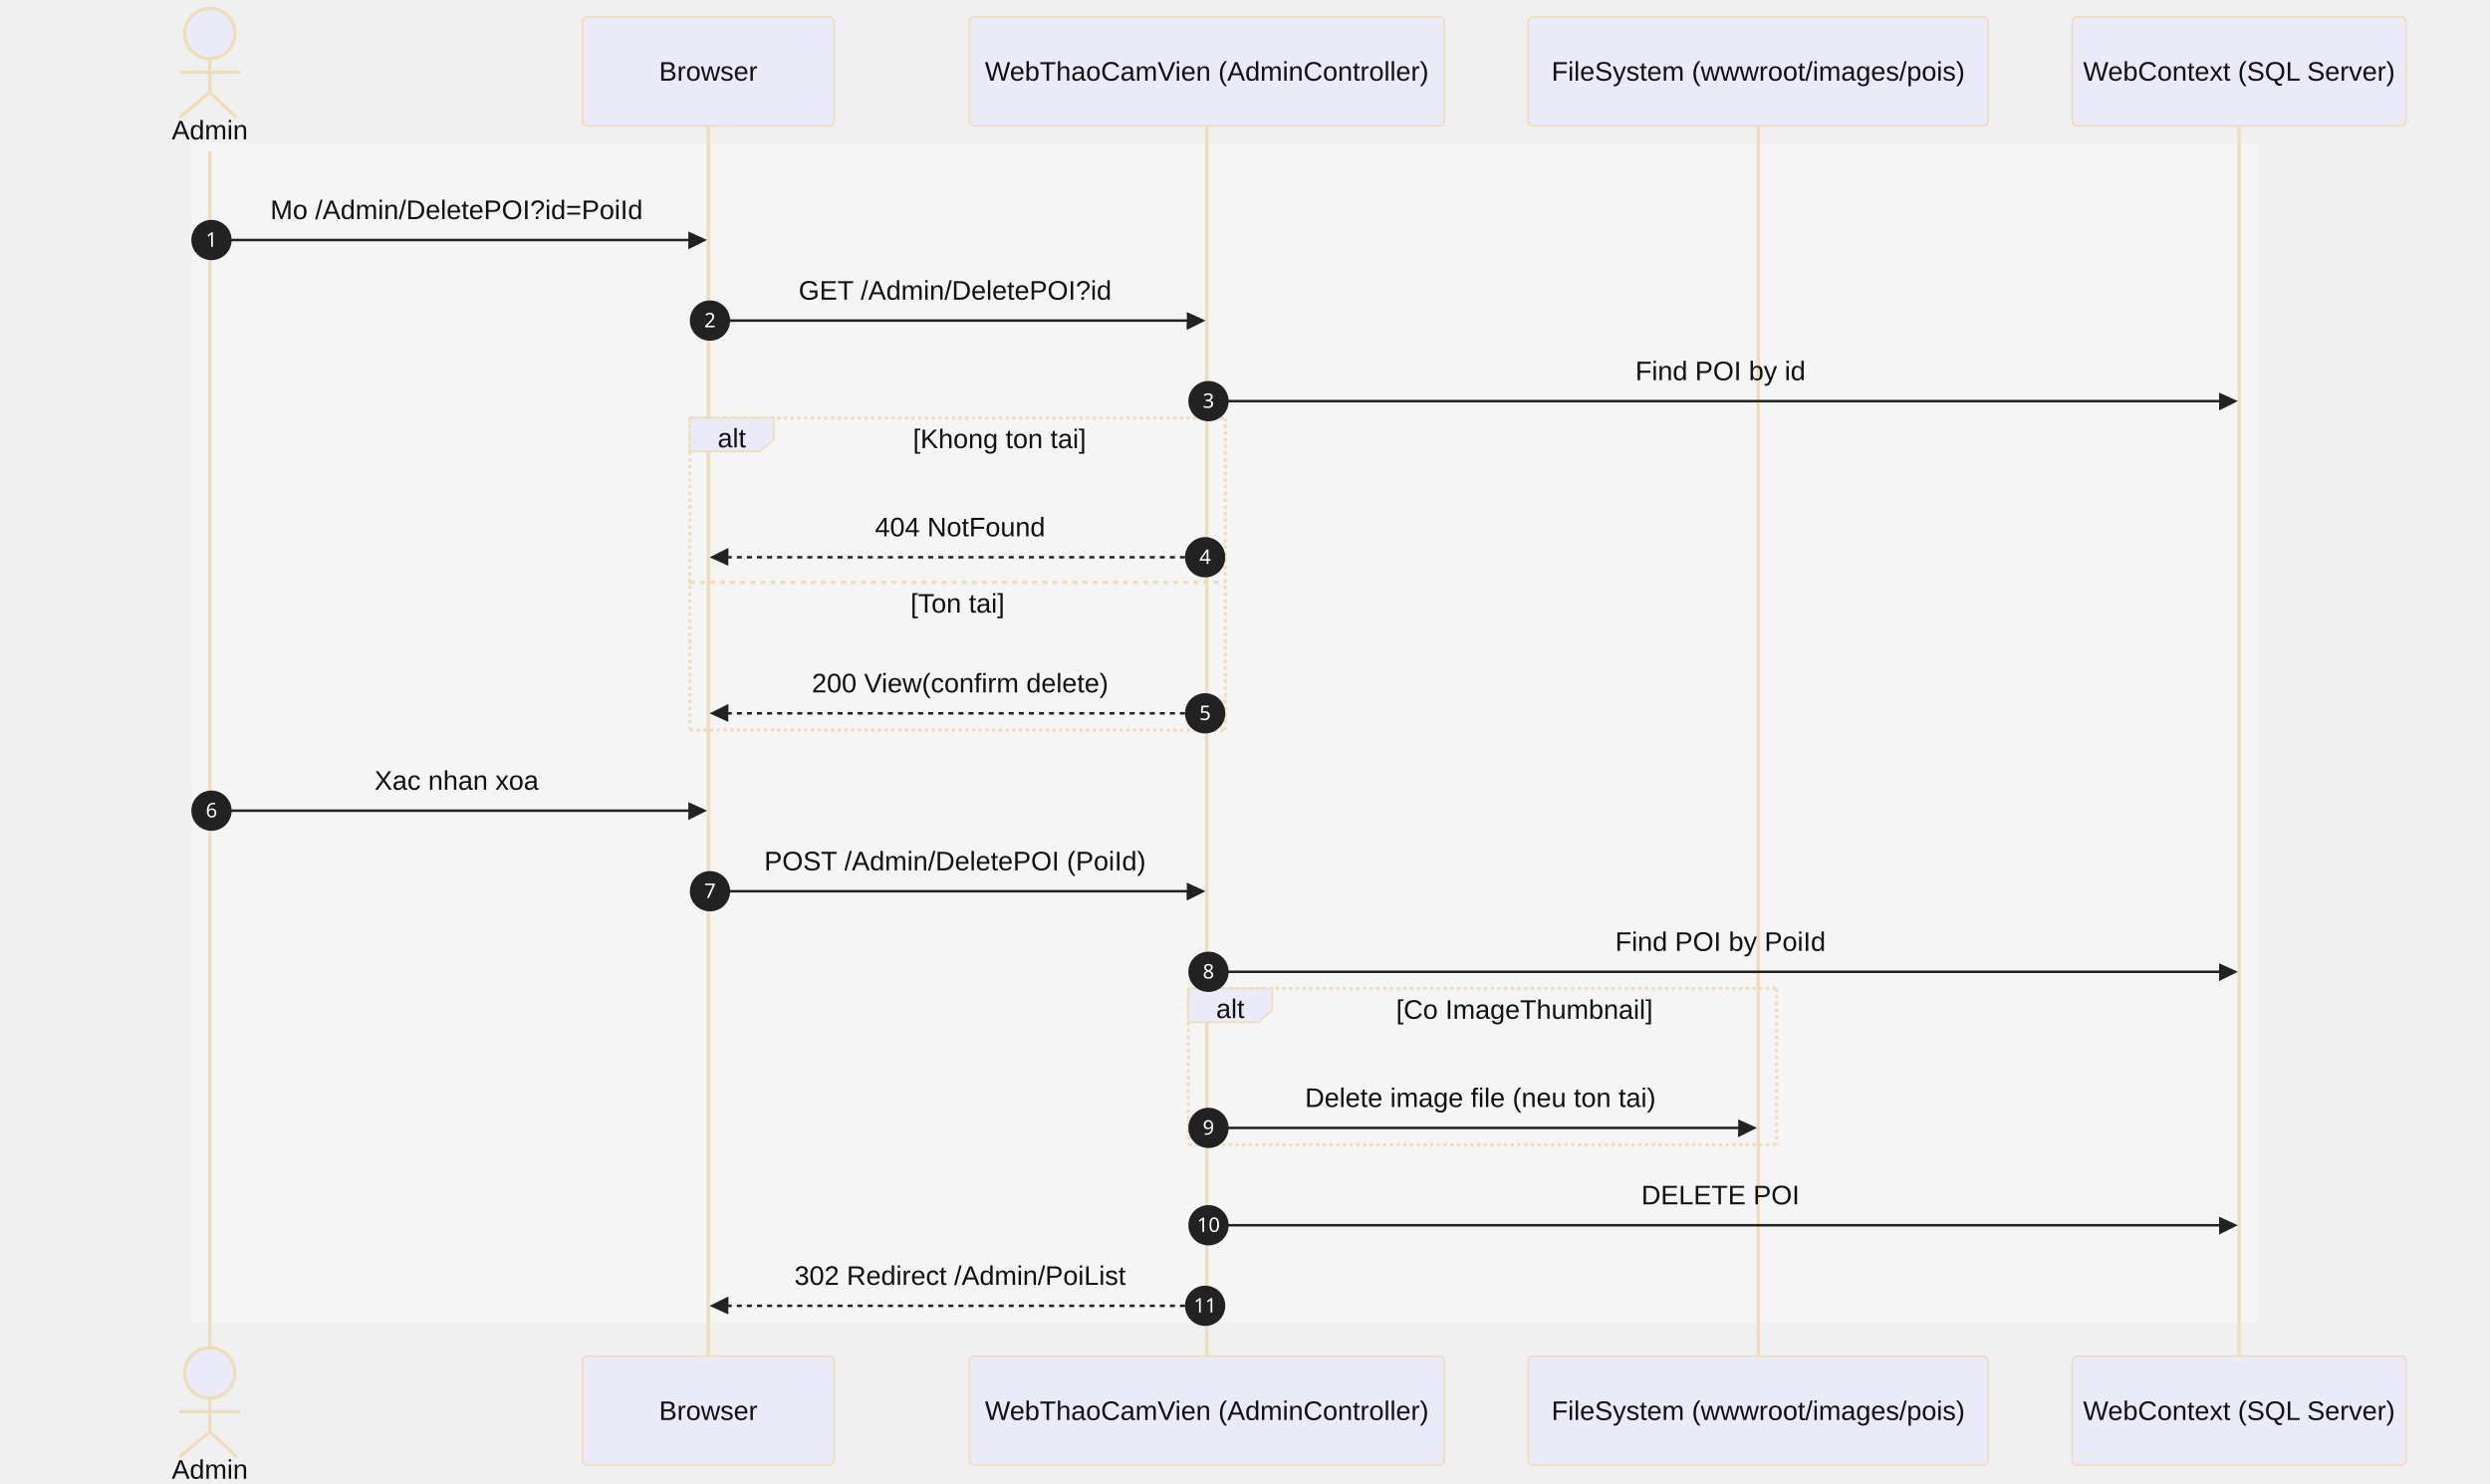
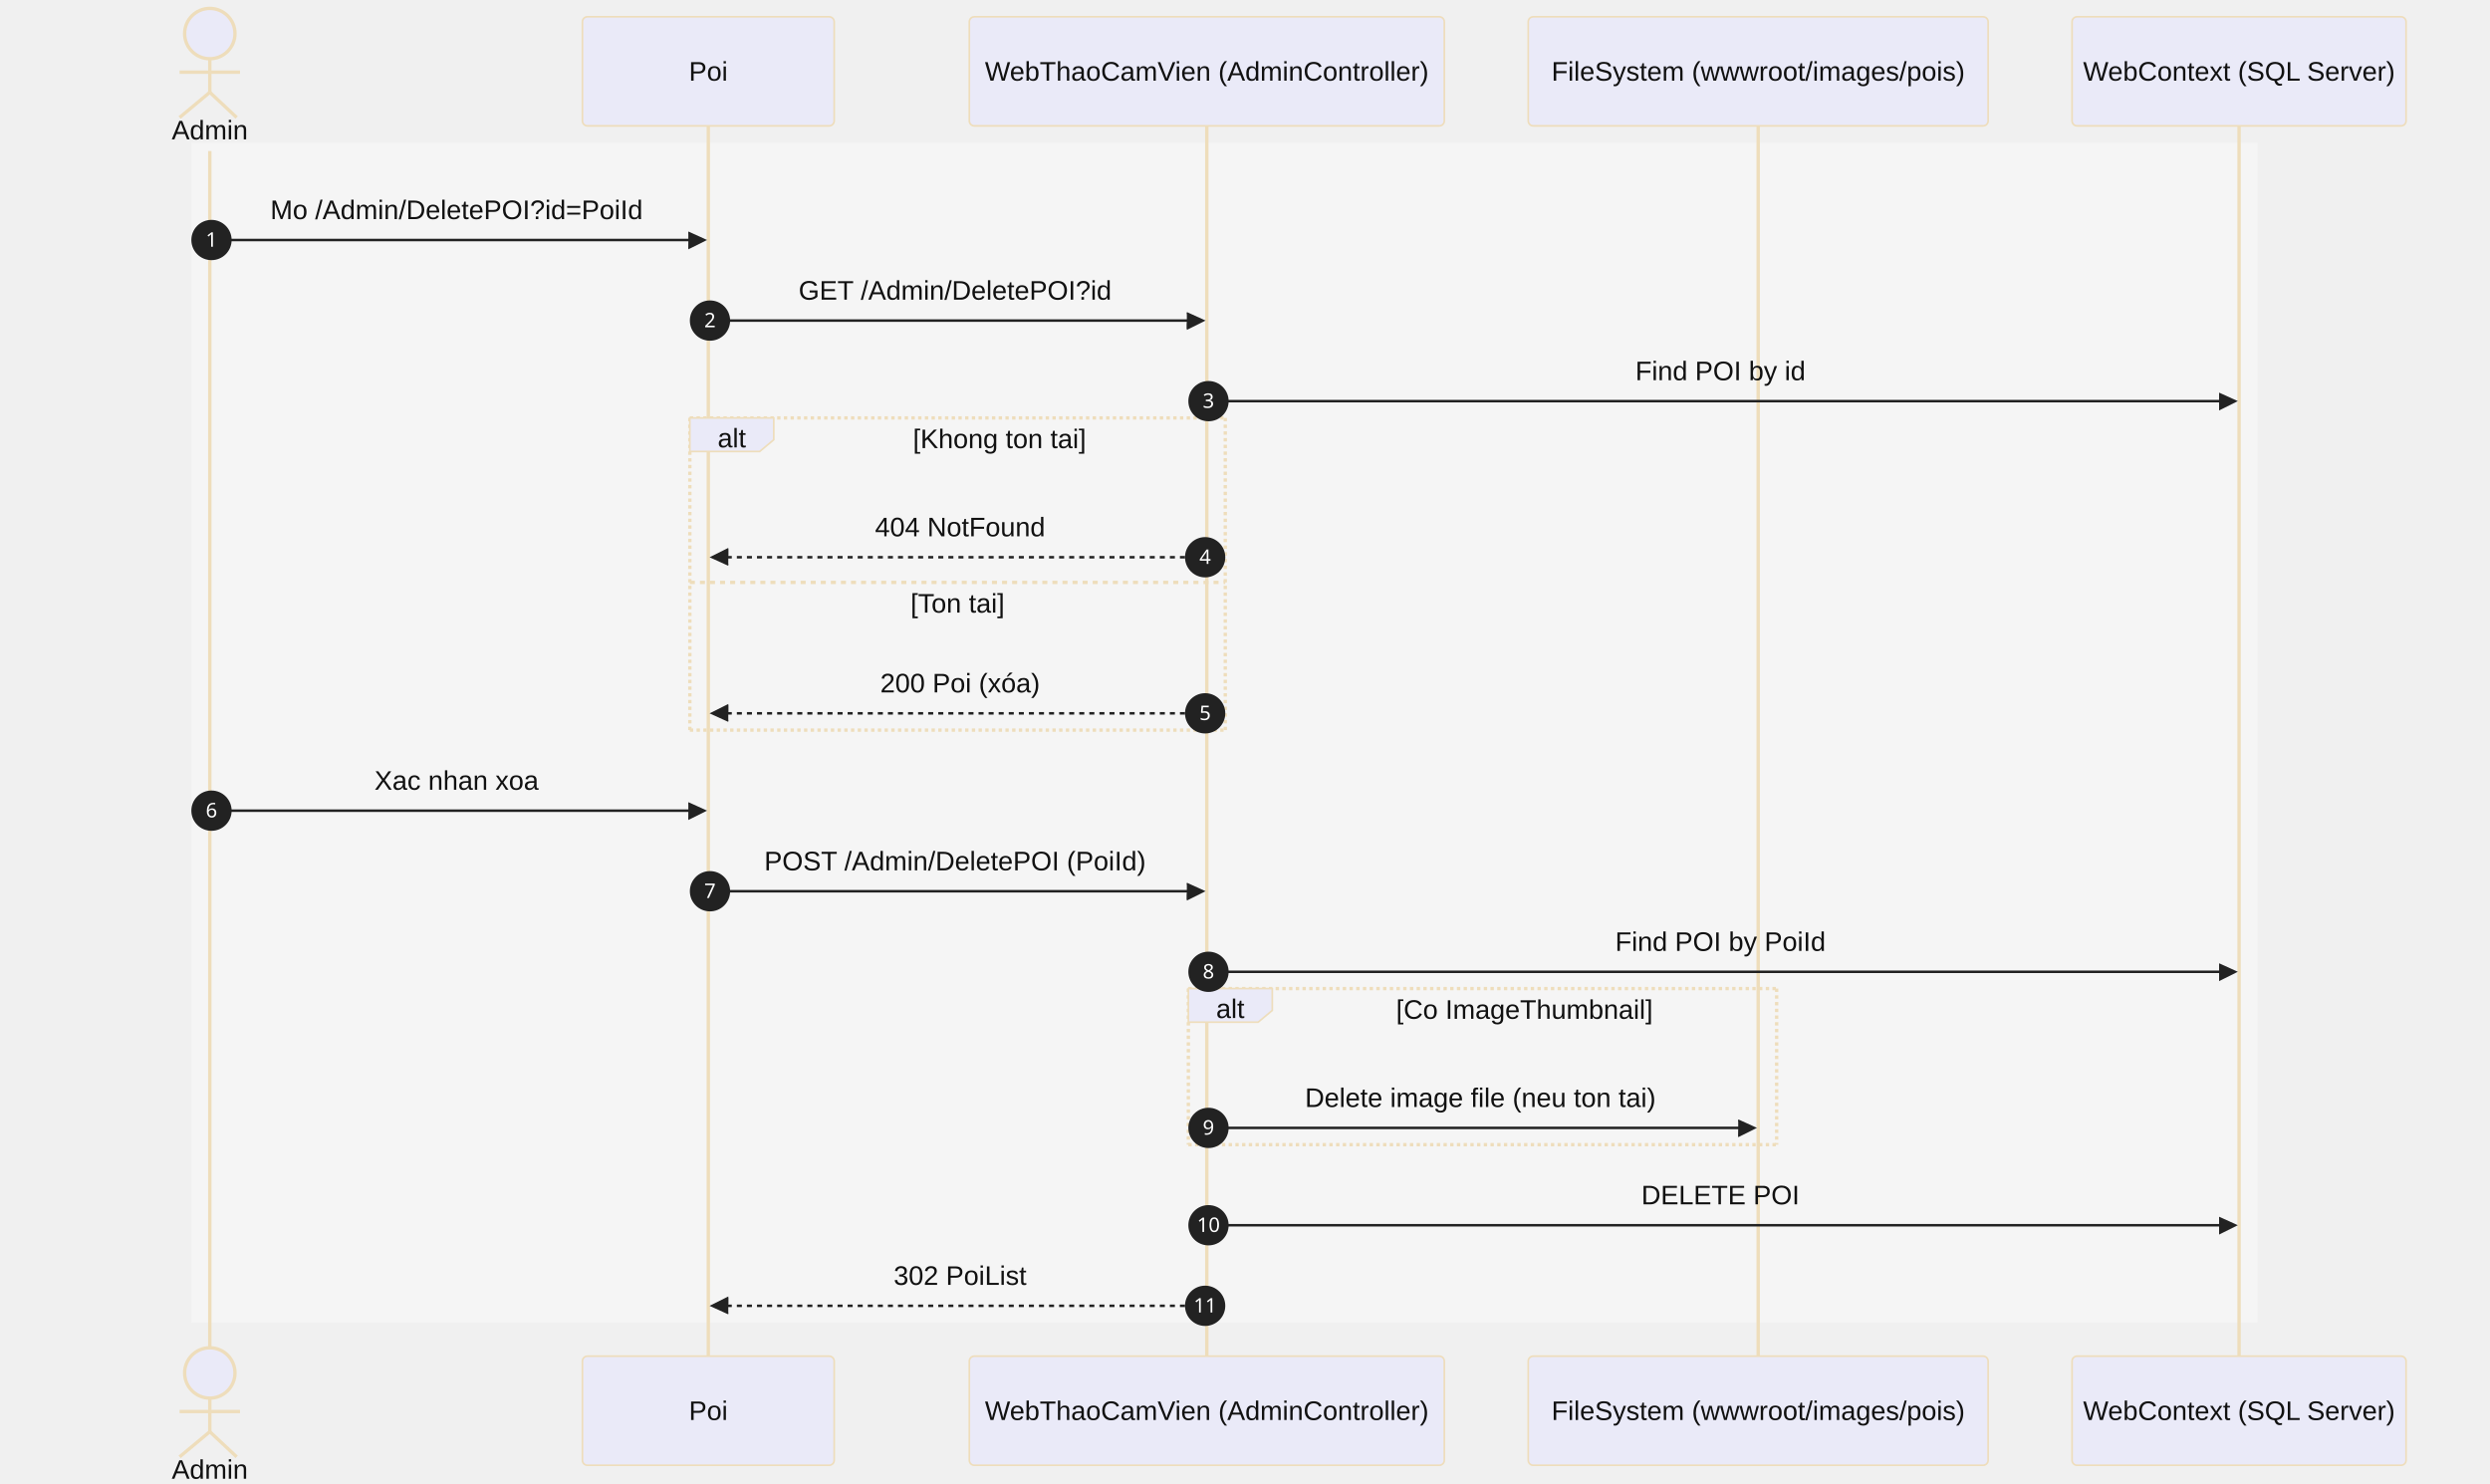
<svg xmlns="http://www.w3.org/2000/svg" id="container" width="1483.5" height="884" viewBox="-50 -10 1483.5 884" role="graphics-document document" aria-roledescription="sequence">
  <rect x="64" y="75" fill="rgb(245,245,245)" width="1231" height="703" class="rect" />
  <g>
    <rect x="1184.5" y="798" fill="#eaeaea" stroke="#666" width="199" height="65" name="DB" rx="3" ry="3" class="actor actor-bottom" />
    <text x="1284" y="830.5" dominant-baseline="central" alignment-baseline="central" class="actor actor-box" style="text-anchor: middle; font-size: 16px; font-weight: 400;">
      <tspan x="1284" dy="0">WebContext (SQL Server)</tspan>
    </text>
  </g>
  <g>
    <rect x="860.5" y="798" fill="#eaeaea" stroke="#666" width="274" height="65" name="FS" rx="3" ry="3" class="actor actor-bottom" />
    <text x="997.5" y="830.5" dominant-baseline="central" alignment-baseline="central" class="actor actor-box" style="text-anchor: middle; font-size: 16px; font-weight: 400;">
      <tspan x="997.5" dy="0">FileSystem (wwwroot/images/pois)</tspan>
    </text>
  </g>
  <g>
    <rect x="527.5" y="798" fill="#eaeaea" stroke="#666" width="283" height="65" name="W" rx="3" ry="3" class="actor actor-bottom" />
    <text x="669" y="830.5" dominant-baseline="central" alignment-baseline="central" class="actor actor-box" style="text-anchor: middle; font-size: 16px; font-weight: 400;">
      <tspan x="669" dy="0">WebThaoCamVien (AdminController)</tspan>
    </text>
  </g>
  <g>
    <rect x="297" y="798" fill="#eaeaea" stroke="#666" width="150" height="65" name="B" rx="3" ry="3" class="actor actor-bottom" />
    <text x="372" y="830.5" dominant-baseline="central" alignment-baseline="central" class="actor actor-box" style="text-anchor: middle; font-size: 16px; font-weight: 400;">
-       <tspan x="372" dy="0">Browser</tspan>
+       <tspan x="372" dy="0">Poi</tspan>
    </text>
  </g>
  <g />
  <g>
    <line id="actor4" x1="1284" y1="65" x2="1284" y2="798" class="actor-line 200" stroke-width="0.5px" stroke="#999" name="DB" />
    <g id="root-4">
      <rect x="1184.5" y="0" fill="#eaeaea" stroke="#666" width="199" height="65" name="DB" rx="3" ry="3" class="actor actor-top" />
      <text x="1284" y="32.5" dominant-baseline="central" alignment-baseline="central" class="actor actor-box" style="text-anchor: middle; font-size: 16px; font-weight: 400;">
        <tspan x="1284" dy="0">WebContext (SQL Server)</tspan>
      </text>
    </g>
  </g>
  <g>
    <line id="actor3" x1="997.5" y1="65" x2="997.5" y2="798" class="actor-line 200" stroke-width="0.5px" stroke="#999" name="FS" />
    <g id="root-3">
      <rect x="860.5" y="0" fill="#eaeaea" stroke="#666" width="274" height="65" name="FS" rx="3" ry="3" class="actor actor-top" />
      <text x="997.5" y="32.5" dominant-baseline="central" alignment-baseline="central" class="actor actor-box" style="text-anchor: middle; font-size: 16px; font-weight: 400;">
        <tspan x="997.5" dy="0">FileSystem (wwwroot/images/pois)</tspan>
      </text>
    </g>
  </g>
  <g>
    <line id="actor2" x1="669" y1="65" x2="669" y2="798" class="actor-line 200" stroke-width="0.5px" stroke="#999" name="W" />
    <g id="root-2">
      <rect x="527.5" y="0" fill="#eaeaea" stroke="#666" width="283" height="65" name="W" rx="3" ry="3" class="actor actor-top" />
      <text x="669" y="32.5" dominant-baseline="central" alignment-baseline="central" class="actor actor-box" style="text-anchor: middle; font-size: 16px; font-weight: 400;">
        <tspan x="669" dy="0">WebThaoCamVien (AdminController)</tspan>
      </text>
    </g>
  </g>
  <g>
    <line id="actor1" x1="372" y1="65" x2="372" y2="798" class="actor-line 200" stroke-width="0.5px" stroke="#999" name="B" />
    <g id="root-1">
      <rect x="297" y="0" fill="#eaeaea" stroke="#666" width="150" height="65" name="B" rx="3" ry="3" class="actor actor-top" />
      <text x="372" y="32.5" dominant-baseline="central" alignment-baseline="central" class="actor actor-box" style="text-anchor: middle; font-size: 16px; font-weight: 400;">
-         <tspan x="372" dy="0">Browser</tspan>
+         <tspan x="372" dy="0">Poi</tspan>
      </text>
    </g>
  </g>
  <g>
    <line id="actor0" x1="75" y1="80" x2="75" y2="798" class="actor-line 200" stroke-width="0.5px" stroke="#999" name="U" />
  </g>
  <style>#container{font-family:"trebuchet ms",verdana,arial,sans-serif;font-size:16px;fill:#333;}@keyframes edge-animation-frame{from{stroke-dashoffset:0;}}@keyframes dash{to{stroke-dashoffset:0;}}#container .edge-animation-slow{stroke-dasharray:9,5!important;stroke-dashoffset:900;animation:dash 50s linear infinite;stroke-linecap:round;}#container .edge-animation-fast{stroke-dasharray:9,5!important;stroke-dashoffset:900;animation:dash 20s linear infinite;stroke-linecap:round;}#container .error-icon{fill:hsl(220.588, 100%, 98.333%);}#container .error-text{fill:rgb(8.5, 5.75, 0);stroke:rgb(8.5, 5.75, 0);}#container .edge-thickness-normal{stroke-width:1px;}#container .edge-thickness-thick{stroke-width:3.5px;}#container .edge-pattern-solid{stroke-dasharray:0;}#container .edge-thickness-invisible{stroke-width:0;fill:none;}#container .edge-pattern-dashed{stroke-dasharray:3;}#container .edge-pattern-dotted{stroke-dasharray:2;}#container .marker{fill:#000000;stroke:#000000;}#container .marker.cross{stroke:#000000;}#container svg{font-family:"trebuchet ms",verdana,arial,sans-serif;font-size:16px;}#container p{margin:0;}#container .actor{stroke:hsl(40.588, 60%, 83.333%);fill:#eaeaf8;}#container text.actor&gt;tspan{fill:#111111;stroke:none;}#container .actor-line{stroke:hsl(40.588, 60%, 83.333%);}#container .innerArc{stroke-width:1.5;stroke-dasharray:none;}#container .messageLine0{stroke-width:1.5;stroke-dasharray:none;stroke:#222222;}#container .messageLine1{stroke-width:1.5;stroke-dasharray:2,2;stroke:#222222;}#container #arrowhead path{fill:#222222;stroke:#222222;}#container .sequenceNumber{fill:#ffffff;}#container #sequencenumber{fill:#222222;}#container #crosshead path{fill:#222222;stroke:#222222;}#container .messageText{fill:#111111;stroke:none;}#container .labelBox{stroke:hsl(40.588, 60%, 83.333%);fill:#eaeaf8;}#container .labelText,#container .labelText&gt;tspan{fill:#111111;stroke:none;}#container .loopText,#container .loopText&gt;tspan{fill:#111111;stroke:none;}#container .loopLine{stroke-width:2px;stroke-dasharray:2,2;stroke:hsl(40.588, 60%, 83.333%);fill:hsl(40.588, 60%, 83.333%);}#container .note{stroke:hsl(52.683, 60%, 73.922%);fill:#fff5ad;}#container .noteText,#container .noteText&gt;tspan{fill:#333;stroke:none;}#container .activation0{fill:hsl(-79.412, 100%, 93.333%);stroke:hsl(-79.412, 100%, 83.333%);}#container .activation1{fill:hsl(-79.412, 100%, 93.333%);stroke:hsl(-79.412, 100%, 83.333%);}#container .activation2{fill:hsl(-79.412, 100%, 93.333%);stroke:hsl(-79.412, 100%, 83.333%);}#container .actorPopupMenu{position:absolute;}#container .actorPopupMenuPanel{position:absolute;fill:#eaeaf8;box-shadow:0px 8px 16px 0px rgba(0,0,0,0.2);filter:drop-shadow(3px 5px 2px rgb(0 0 0 / 0.4));}#container .actor-man line{stroke:hsl(40.588, 60%, 83.333%);fill:#eaeaf8;}#container .actor-man circle,#container line{stroke:hsl(40.588, 60%, 83.333%);fill:#eaeaf8;stroke-width:2px;}#container :root{--mermaid-font-family:"trebuchet ms",verdana,arial,sans-serif;}</style>
  <g />
  <defs>
    <symbol id="computer" width="24" height="24">
      <path transform="scale(.5)" d="M2 2v13h20v-13h-20zm18 11h-16v-9h16v9zm-10.228 6l.466-1h3.524l.467 1h-4.457zm14.228 3h-24l2-6h2.104l-1.33 4h18.45l-1.297-4h2.073l2 6zm-5-10h-14v-7h14v7z" />
    </symbol>
  </defs>
  <defs>
    <symbol id="database" fill-rule="evenodd" clip-rule="evenodd">
      <path transform="scale(.5)" d="M12.258.001l.256.004.255.005.253.008.251.01.249.012.247.015.246.016.242.019.241.02.239.023.236.024.233.027.231.028.229.031.225.032.223.034.22.036.217.038.214.04.211.041.208.043.205.045.201.046.198.048.194.05.191.051.187.053.183.054.18.056.175.057.172.059.168.06.163.061.16.063.155.064.15.066.074.033.073.033.071.034.07.034.069.035.068.035.067.035.066.035.064.036.064.036.062.036.06.036.06.037.058.037.058.037.055.038.055.038.053.038.052.038.051.039.05.039.048.039.047.039.045.04.044.04.043.04.041.04.04.041.039.041.037.041.036.041.034.041.033.042.032.042.03.042.029.042.027.042.026.043.024.043.023.043.021.043.02.043.018.044.017.043.015.044.013.044.012.044.011.045.009.044.007.045.006.045.004.045.002.045.001.045v17l-.001.045-.002.045-.004.045-.006.045-.007.045-.009.044-.011.045-.012.044-.013.044-.015.044-.017.043-.018.044-.02.043-.021.043-.023.043-.024.043-.026.043-.027.042-.029.042-.03.042-.032.042-.033.042-.034.041-.036.041-.037.041-.039.041-.04.041-.041.04-.043.04-.044.04-.045.04-.047.039-.048.039-.05.039-.051.039-.052.038-.053.038-.055.038-.055.038-.058.037-.058.037-.06.037-.06.036-.062.036-.064.036-.064.036-.066.035-.067.035-.068.035-.069.035-.07.034-.071.034-.073.033-.074.033-.15.066-.155.064-.16.063-.163.061-.168.06-.172.059-.175.057-.18.056-.183.054-.187.053-.191.051-.194.05-.198.048-.201.046-.205.045-.208.043-.211.041-.214.04-.217.038-.22.036-.223.034-.225.032-.229.031-.231.028-.233.027-.236.024-.239.023-.241.02-.242.019-.246.016-.247.015-.249.012-.251.01-.253.008-.255.005-.256.004-.258.001-.258-.001-.256-.004-.255-.005-.253-.008-.251-.01-.249-.012-.247-.015-.245-.016-.243-.019-.241-.02-.238-.023-.236-.024-.234-.027-.231-.028-.228-.031-.226-.032-.223-.034-.22-.036-.217-.038-.214-.04-.211-.041-.208-.043-.204-.045-.201-.046-.198-.048-.195-.05-.19-.051-.187-.053-.184-.054-.179-.056-.176-.057-.172-.059-.167-.06-.164-.061-.159-.063-.155-.064-.151-.066-.074-.033-.072-.033-.072-.034-.07-.034-.069-.035-.068-.035-.067-.035-.066-.035-.064-.036-.063-.036-.062-.036-.061-.036-.06-.037-.058-.037-.057-.037-.056-.038-.055-.038-.053-.038-.052-.038-.051-.039-.049-.039-.049-.039-.046-.039-.046-.04-.044-.04-.043-.04-.041-.04-.04-.041-.039-.041-.037-.041-.036-.041-.034-.041-.033-.042-.032-.042-.03-.042-.029-.042-.027-.042-.026-.043-.024-.043-.023-.043-.021-.043-.02-.043-.018-.044-.017-.043-.015-.044-.013-.044-.012-.044-.011-.045-.009-.044-.007-.045-.006-.045-.004-.045-.002-.045-.001-.045v-17l.001-.045.002-.045.004-.045.006-.045.007-.045.009-.044.011-.045.012-.044.013-.044.015-.044.017-.043.018-.044.02-.043.021-.043.023-.043.024-.043.026-.043.027-.042.029-.042.03-.042.032-.042.033-.042.034-.041.036-.041.037-.041.039-.041.04-.041.041-.04.043-.04.044-.04.046-.04.046-.039.049-.039.049-.039.051-.039.052-.038.053-.038.055-.038.056-.038.057-.037.058-.037.06-.037.061-.036.062-.036.063-.036.064-.036.066-.035.067-.035.068-.035.069-.035.07-.034.072-.034.072-.033.074-.033.151-.066.155-.064.159-.063.164-.061.167-.06.172-.059.176-.057.179-.056.184-.054.187-.053.19-.051.195-.05.198-.048.201-.046.204-.045.208-.043.211-.041.214-.04.217-.038.22-.036.223-.034.226-.032.228-.031.231-.028.234-.027.236-.024.238-.023.241-.02.243-.019.245-.016.247-.015.249-.012.251-.01.253-.008.255-.005.256-.004.258-.001.258.001zm-9.258 20.499v.01l.001.021.003.021.004.022.005.021.006.022.007.022.009.023.01.022.011.023.012.023.013.023.015.023.016.024.017.023.018.024.019.024.021.024.022.025.023.024.024.025.052.049.056.05.061.051.066.051.07.051.075.051.079.052.084.052.088.052.092.052.097.052.102.051.105.052.11.052.114.051.119.051.123.051.127.05.131.05.135.05.139.048.144.049.147.047.152.047.155.047.16.045.163.045.167.043.171.043.176.041.178.041.183.039.187.039.19.037.194.035.197.035.202.033.204.031.209.03.212.029.216.027.219.025.222.024.226.021.23.02.233.018.236.016.24.015.243.012.246.01.249.008.253.005.256.004.259.001.26-.001.257-.004.254-.005.25-.008.247-.011.244-.012.241-.014.237-.016.233-.018.231-.021.226-.021.224-.024.22-.026.216-.027.212-.028.21-.031.205-.031.202-.034.198-.034.194-.036.191-.037.187-.039.183-.04.179-.04.175-.042.172-.043.168-.044.163-.045.16-.046.155-.046.152-.047.148-.048.143-.049.139-.049.136-.05.131-.05.126-.05.123-.051.118-.052.114-.051.11-.052.106-.052.101-.052.096-.052.092-.052.088-.053.083-.051.079-.052.074-.052.07-.051.065-.051.06-.051.056-.05.051-.05.023-.024.023-.025.021-.024.02-.024.019-.024.018-.024.017-.024.015-.023.014-.024.013-.023.012-.023.01-.023.01-.022.008-.022.006-.022.006-.022.004-.022.004-.021.001-.021.001-.021v-4.127l-.077.055-.08.053-.083.054-.085.053-.087.052-.09.052-.093.051-.095.05-.097.05-.1.049-.102.049-.105.048-.106.047-.109.047-.111.046-.114.045-.115.045-.118.044-.12.043-.122.042-.124.042-.126.041-.128.04-.13.04-.132.038-.134.038-.135.037-.138.037-.139.035-.142.035-.143.034-.144.033-.147.032-.148.031-.15.03-.151.03-.153.029-.154.027-.156.027-.158.026-.159.025-.161.024-.162.023-.163.022-.165.021-.166.02-.167.019-.169.018-.169.017-.171.016-.173.015-.173.014-.175.013-.175.012-.177.011-.178.01-.179.008-.179.008-.181.006-.182.005-.182.004-.184.003-.184.002h-.37l-.184-.002-.184-.003-.182-.004-.182-.005-.181-.006-.179-.008-.179-.008-.178-.01-.176-.011-.176-.012-.175-.013-.173-.014-.172-.015-.171-.016-.17-.017-.169-.018-.167-.019-.166-.02-.165-.021-.163-.022-.162-.023-.161-.024-.159-.025-.157-.026-.156-.027-.155-.027-.153-.029-.151-.03-.15-.03-.148-.031-.146-.032-.145-.033-.143-.034-.141-.035-.14-.035-.137-.037-.136-.037-.134-.038-.132-.038-.13-.04-.128-.04-.126-.041-.124-.042-.122-.042-.12-.044-.117-.043-.116-.045-.113-.045-.112-.046-.109-.047-.106-.047-.105-.048-.102-.049-.1-.049-.097-.05-.095-.05-.093-.052-.09-.051-.087-.052-.085-.053-.083-.054-.08-.054-.077-.054v4.127zm0-5.654v.011l.001.021.003.021.004.021.005.022.006.022.007.022.009.022.01.022.011.023.012.023.013.023.015.024.016.023.017.024.018.024.019.024.021.024.022.024.023.025.024.024.052.05.056.05.061.05.066.051.07.051.075.052.079.051.084.052.088.052.092.052.097.052.102.052.105.052.11.051.114.051.119.052.123.05.127.051.131.05.135.049.139.049.144.048.147.048.152.047.155.046.16.045.163.045.167.044.171.042.176.042.178.04.183.04.187.038.19.037.194.036.197.034.202.033.204.032.209.03.212.028.216.027.219.025.222.024.226.022.23.02.233.018.236.016.24.014.243.012.246.01.249.008.253.006.256.003.259.001.26-.001.257-.003.254-.006.25-.008.247-.01.244-.012.241-.015.237-.016.233-.018.231-.02.226-.022.224-.024.22-.025.216-.027.212-.029.21-.03.205-.032.202-.033.198-.035.194-.036.191-.037.187-.039.183-.039.179-.041.175-.042.172-.043.168-.044.163-.045.16-.045.155-.047.152-.047.148-.048.143-.048.139-.05.136-.049.131-.05.126-.051.123-.051.118-.051.114-.052.11-.052.106-.052.101-.052.096-.052.092-.052.088-.052.083-.052.079-.052.074-.051.07-.052.065-.051.06-.05.056-.051.051-.049.023-.025.023-.024.021-.025.02-.024.019-.024.018-.024.017-.024.015-.023.014-.023.013-.024.012-.022.01-.023.01-.023.008-.022.006-.022.006-.022.004-.021.004-.022.001-.021.001-.021v-4.139l-.077.054-.08.054-.083.054-.085.052-.087.053-.09.051-.093.051-.095.051-.097.05-.1.049-.102.049-.105.048-.106.047-.109.047-.111.046-.114.045-.115.044-.118.044-.12.044-.122.042-.124.042-.126.041-.128.04-.13.039-.132.039-.134.038-.135.037-.138.036-.139.036-.142.035-.143.033-.144.033-.147.033-.148.031-.15.03-.151.03-.153.028-.154.028-.156.027-.158.026-.159.025-.161.024-.162.023-.163.022-.165.021-.166.02-.167.019-.169.018-.169.017-.171.016-.173.015-.173.014-.175.013-.175.012-.177.011-.178.009-.179.009-.179.007-.181.007-.182.005-.182.004-.184.003-.184.002h-.37l-.184-.002-.184-.003-.182-.004-.182-.005-.181-.007-.179-.007-.179-.009-.178-.009-.176-.011-.176-.012-.175-.013-.173-.014-.172-.015-.171-.016-.17-.017-.169-.018-.167-.019-.166-.02-.165-.021-.163-.022-.162-.023-.161-.024-.159-.025-.157-.026-.156-.027-.155-.028-.153-.028-.151-.03-.15-.03-.148-.031-.146-.033-.145-.033-.143-.033-.141-.035-.14-.036-.137-.036-.136-.037-.134-.038-.132-.039-.13-.039-.128-.04-.126-.041-.124-.042-.122-.043-.12-.043-.117-.044-.116-.044-.113-.046-.112-.046-.109-.046-.106-.047-.105-.048-.102-.049-.1-.049-.097-.05-.095-.051-.093-.051-.09-.051-.087-.053-.085-.052-.083-.054-.08-.054-.077-.054v4.139zm0-5.666v.011l.001.02.003.022.004.021.005.022.006.021.007.022.009.023.01.022.011.023.012.023.013.023.015.023.016.024.017.024.018.023.019.024.021.025.022.024.023.024.024.025.052.05.056.05.061.05.066.051.07.051.075.052.079.051.084.052.088.052.092.052.097.052.102.052.105.051.11.052.114.051.119.051.123.051.127.05.131.05.135.05.139.049.144.048.147.048.152.047.155.046.16.045.163.045.167.043.171.043.176.042.178.04.183.04.187.038.19.037.194.036.197.034.202.033.204.032.209.03.212.028.216.027.219.025.222.024.226.021.23.02.233.018.236.017.24.014.243.012.246.01.249.008.253.006.256.003.259.001.26-.001.257-.003.254-.006.25-.008.247-.01.244-.013.241-.014.237-.016.233-.018.231-.02.226-.022.224-.024.22-.025.216-.027.212-.029.21-.03.205-.032.202-.033.198-.035.194-.036.191-.037.187-.039.183-.039.179-.041.175-.042.172-.043.168-.044.163-.045.16-.045.155-.047.152-.047.148-.048.143-.049.139-.049.136-.049.131-.051.126-.05.123-.051.118-.052.114-.051.11-.052.106-.052.101-.052.096-.052.092-.052.088-.052.083-.052.079-.052.074-.052.07-.051.065-.051.06-.051.056-.05.051-.049.023-.025.023-.025.021-.024.02-.024.019-.024.018-.024.017-.024.015-.023.014-.024.013-.023.012-.023.01-.022.01-.023.008-.022.006-.022.006-.022.004-.022.004-.021.001-.021.001-.021v-4.153l-.077.054-.08.054-.083.053-.085.053-.087.053-.09.051-.093.051-.095.051-.097.05-.1.049-.102.048-.105.048-.106.048-.109.046-.111.046-.114.046-.115.044-.118.044-.12.043-.122.043-.124.042-.126.041-.128.04-.13.039-.132.039-.134.038-.135.037-.138.036-.139.036-.142.034-.143.034-.144.033-.147.032-.148.032-.15.03-.151.03-.153.028-.154.028-.156.027-.158.026-.159.024-.161.024-.162.023-.163.023-.165.021-.166.02-.167.019-.169.018-.169.017-.171.016-.173.015-.173.014-.175.013-.175.012-.177.01-.178.01-.179.009-.179.007-.181.006-.182.006-.182.004-.184.003-.184.001-.185.001-.185-.001-.184-.001-.184-.003-.182-.004-.182-.006-.181-.006-.179-.007-.179-.009-.178-.01-.176-.01-.176-.012-.175-.013-.173-.014-.172-.015-.171-.016-.17-.017-.169-.018-.167-.019-.166-.02-.165-.021-.163-.023-.162-.023-.161-.024-.159-.024-.157-.026-.156-.027-.155-.028-.153-.028-.151-.03-.15-.03-.148-.032-.146-.032-.145-.033-.143-.034-.141-.034-.14-.036-.137-.036-.136-.037-.134-.038-.132-.039-.13-.039-.128-.041-.126-.041-.124-.041-.122-.043-.12-.043-.117-.044-.116-.044-.113-.046-.112-.046-.109-.046-.106-.048-.105-.048-.102-.048-.1-.05-.097-.049-.095-.051-.093-.051-.09-.052-.087-.052-.085-.053-.083-.053-.08-.054-.077-.054v4.153zm8.74-8.179l-.257.004-.254.005-.25.008-.247.011-.244.012-.241.014-.237.016-.233.018-.231.021-.226.022-.224.023-.22.026-.216.027-.212.028-.21.031-.205.032-.202.033-.198.034-.194.036-.191.038-.187.038-.183.04-.179.041-.175.042-.172.043-.168.043-.163.045-.16.046-.155.046-.152.048-.148.048-.143.048-.139.049-.136.05-.131.05-.126.051-.123.051-.118.051-.114.052-.11.052-.106.052-.101.052-.096.052-.092.052-.088.052-.083.052-.079.052-.074.051-.07.052-.065.051-.06.05-.056.05-.051.05-.023.025-.023.024-.021.024-.02.025-.019.024-.018.024-.017.023-.015.024-.014.023-.013.023-.012.023-.01.023-.01.022-.008.022-.006.023-.006.021-.004.022-.004.021-.001.021-.001.021.001.021.001.021.004.021.004.022.006.021.006.023.008.022.01.022.01.023.012.023.013.023.014.023.015.024.017.023.018.024.019.024.02.025.021.024.023.024.023.025.051.05.056.05.06.05.065.051.07.052.074.051.079.052.083.052.088.052.092.052.096.052.101.052.106.052.11.052.114.052.118.051.123.051.126.051.131.05.136.05.139.049.143.048.148.048.152.048.155.046.16.046.163.045.168.043.172.043.175.042.179.041.183.04.187.038.191.038.194.036.198.034.202.033.205.032.21.031.212.028.216.027.22.026.224.023.226.022.231.021.233.018.237.016.241.014.244.012.247.011.25.008.254.005.257.004.26.001.26-.001.257-.004.254-.005.25-.008.247-.011.244-.012.241-.014.237-.016.233-.018.231-.021.226-.022.224-.023.22-.026.216-.027.212-.028.21-.031.205-.032.202-.033.198-.034.194-.036.191-.038.187-.038.183-.04.179-.041.175-.042.172-.043.168-.043.163-.045.16-.046.155-.046.152-.048.148-.048.143-.048.139-.049.136-.05.131-.05.126-.051.123-.051.118-.051.114-.052.11-.052.106-.052.101-.052.096-.052.092-.052.088-.052.083-.052.079-.052.074-.051.07-.052.065-.051.06-.05.056-.05.051-.05.023-.025.023-.024.021-.024.02-.025.019-.024.018-.024.017-.023.015-.024.014-.023.013-.023.012-.023.01-.023.01-.022.008-.022.006-.023.006-.021.004-.022.004-.021.001-.021.001-.021-.001-.021-.001-.021-.004-.021-.004-.022-.006-.021-.006-.023-.008-.022-.01-.022-.01-.023-.012-.023-.013-.023-.014-.023-.015-.024-.017-.023-.018-.024-.019-.024-.02-.025-.021-.024-.023-.024-.023-.025-.051-.05-.056-.05-.06-.05-.065-.051-.07-.052-.074-.051-.079-.052-.083-.052-.088-.052-.092-.052-.096-.052-.101-.052-.106-.052-.11-.052-.114-.052-.118-.051-.123-.051-.126-.051-.131-.05-.136-.05-.139-.049-.143-.048-.148-.048-.152-.048-.155-.046-.16-.046-.163-.045-.168-.043-.172-.043-.175-.042-.179-.041-.183-.04-.187-.038-.191-.038-.194-.036-.198-.034-.202-.033-.205-.032-.21-.031-.212-.028-.216-.027-.22-.026-.224-.023-.226-.022-.231-.021-.233-.018-.237-.016-.241-.014-.244-.012-.247-.011-.25-.008-.254-.005-.257-.004-.26-.001-.26.001z" />
    </symbol>
  </defs>
  <defs>
    <symbol id="clock" width="24" height="24">
      <path transform="scale(.5)" d="M12 2c5.514 0 10 4.486 10 10s-4.486 10-10 10-10-4.486-10-10 4.486-10 10-10zm0-2c-6.627 0-12 5.373-12 12s5.373 12 12 12 12-5.373 12-12-5.373-12-12-12zm5.848 12.459c.202.038.202.333.001.372-1.907.361-6.045 1.111-6.547 1.111-.719 0-1.301-.582-1.301-1.301 0-.512.77-5.447 1.125-7.445.034-.192.312-.181.343.014l.985 6.238 5.394 1.011z" />
    </symbol>
  </defs>
  <defs>
    <marker id="arrowhead" refX="7.9" refY="5" markerUnits="userSpaceOnUse" markerWidth="12" markerHeight="12" orient="auto-start-reverse">
      <path d="M -1 0 L 10 5 L 0 10 z" />
    </marker>
  </defs>
  <defs>
    <marker id="crosshead" markerWidth="15" markerHeight="8" orient="auto" refX="4" refY="4.5">
      <path fill="none" stroke="#000000" stroke-width="1pt" d="M 1,2 L 6,7 M 6,2 L 1,7" style="stroke-dasharray: 0, 0;" />
    </marker>
  </defs>
  <defs>
    <marker id="filled-head" refX="15.5" refY="7" markerWidth="20" markerHeight="28" orient="auto">
      <path d="M 18,7 L9,13 L14,7 L9,1 Z" />
    </marker>
  </defs>
  <defs>
    <marker id="sequencenumber" refX="15" refY="15" markerWidth="60" markerHeight="40" orient="auto">
      <circle cx="15" cy="15" r="6" />
    </marker>
  </defs>
  <g>
    <line x1="361" y1="239" x2="680" y2="239" class="loopLine" />
    <line x1="680" y1="239" x2="680" y2="425" class="loopLine" />
    <line x1="361" y1="425" x2="680" y2="425" class="loopLine" />
    <line x1="361" y1="239" x2="361" y2="425" class="loopLine" />
    <line x1="361" y1="337" x2="680" y2="337" class="loopLine" style="stroke-dasharray: 3, 3;" />
    <polygon points="361,239 411,239 411,252 402.6,259 361,259" class="labelBox" />
    <text x="386" y="252" text-anchor="middle" dominant-baseline="middle" alignment-baseline="middle" class="labelText" style="font-size: 16px; font-weight: 400;">alt</text>
    <text x="545.5" y="257" text-anchor="middle" class="loopText" style="font-size: 16px; font-weight: 400;">
      <tspan x="545.5">[Khong ton tai]</tspan>
    </text>
    <text x="520.5" y="355" text-anchor="middle" class="loopText" style="font-size: 16px; font-weight: 400;">[Ton tai]</text>
  </g>
  <g>
    <line x1="658" y1="579" x2="1008.5" y2="579" class="loopLine" />
    <line x1="1008.5" y1="579" x2="1008.5" y2="672" class="loopLine" />
    <line x1="658" y1="672" x2="1008.5" y2="672" class="loopLine" />
    <line x1="658" y1="579" x2="658" y2="672" class="loopLine" />
    <polygon points="658,579 708,579 708,592 699.6,599 658,599" class="labelBox" />
    <text x="683" y="592" text-anchor="middle" dominant-baseline="middle" alignment-baseline="middle" class="labelText" style="font-size: 16px; font-weight: 400;">alt</text>
    <text x="858.25" y="597" text-anchor="middle" class="loopText" style="font-size: 16px; font-weight: 400;">
      <tspan x="858.25">[Co ImageThumbnail]</tspan>
    </text>
  </g>
  <g class="actor-man actor-top" name="U">
    <line id="actor-man-torso0" x1="75" y1="25" x2="75" y2="45" />
    <line id="actor-man-arms0" x1="57" y1="33" x2="93" y2="33" />
    <line x1="57" y1="60" x2="75" y2="45" />
    <line x1="75" y1="45" x2="91" y2="60" />
    <circle cx="75" cy="10" r="15" width="150" height="65" />
    <text x="75" y="67.5" dominant-baseline="central" alignment-baseline="central" class="actor actor-man" style="text-anchor: middle; font-size: 16px; font-weight: 400;">
      <tspan x="75" dy="0">Admin</tspan>
    </text>
  </g>
  <text x="222" y="100" text-anchor="middle" dominant-baseline="middle" alignment-baseline="middle" class="messageText" dy="1em" style="font-size: 16px; font-weight: 400;">Mo /Admin/DeletePOI?id=PoiId</text>
  <line x1="76" y1="133" x2="368" y2="133" class="messageLine0" stroke-width="2" stroke="none" marker-end="url(#arrowhead)" style="fill: none;" />
  <line x1="76" y1="133" x2="76" y2="133" stroke-width="0" marker-start="url(#sequencenumber)" />
  <text x="76" y="137" font-family="sans-serif" font-size="12px" text-anchor="middle" class="sequenceNumber">1</text>
  <text x="519" y="148" text-anchor="middle" dominant-baseline="middle" alignment-baseline="middle" class="messageText" dy="1em" style="font-size: 16px; font-weight: 400;">GET /Admin/DeletePOI?id</text>
  <line x1="373" y1="181" x2="665" y2="181" class="messageLine0" stroke-width="2" stroke="none" marker-end="url(#arrowhead)" style="fill: none;" />
  <line x1="373" y1="181" x2="373" y2="181" stroke-width="0" marker-start="url(#sequencenumber)" />
  <text x="373" y="185" font-family="sans-serif" font-size="12px" text-anchor="middle" class="sequenceNumber">2</text>
  <text x="975" y="196" text-anchor="middle" dominant-baseline="middle" alignment-baseline="middle" class="messageText" dy="1em" style="font-size: 16px; font-weight: 400;">Find POI by id</text>
  <line x1="670" y1="229" x2="1280" y2="229" class="messageLine0" stroke-width="2" stroke="none" marker-end="url(#arrowhead)" style="fill: none;" />
  <line x1="670" y1="229" x2="670" y2="229" stroke-width="0" marker-start="url(#sequencenumber)" />
  <text x="670" y="233" font-family="sans-serif" font-size="12px" text-anchor="middle" class="sequenceNumber">3</text>
  <text x="522" y="289" text-anchor="middle" dominant-baseline="middle" alignment-baseline="middle" class="messageText" dy="1em" style="font-size: 16px; font-weight: 400;">404 NotFound</text>
  <line x1="668" y1="322" x2="376" y2="322" class="messageLine1" stroke-width="2" stroke="none" marker-end="url(#arrowhead)" style="stroke-dasharray: 3, 3; fill: none;" />
  <line x1="668" y1="322" x2="668" y2="322" stroke-width="0" marker-start="url(#sequencenumber)" />
  <text x="668" y="326" font-family="sans-serif" font-size="12px" text-anchor="middle" class="sequenceNumber">4</text>
-   <text x="522" y="382" text-anchor="middle" dominant-baseline="middle" alignment-baseline="middle" class="messageText" dy="1em" style="font-size: 16px; font-weight: 400;">200 View(confirm delete)</text>
+   <text x="522" y="382" text-anchor="middle" dominant-baseline="middle" alignment-baseline="middle" class="messageText" dy="1em" style="font-size: 16px; font-weight: 400;">200 Poi (xóa)</text>
  <line x1="668" y1="415" x2="376" y2="415" class="messageLine1" stroke-width="2" stroke="none" marker-end="url(#arrowhead)" style="stroke-dasharray: 3, 3; fill: none;" />
  <line x1="668" y1="415" x2="668" y2="415" stroke-width="0" marker-start="url(#sequencenumber)" />
  <text x="668" y="419" font-family="sans-serif" font-size="12px" text-anchor="middle" class="sequenceNumber">5</text>
  <text x="222" y="440" text-anchor="middle" dominant-baseline="middle" alignment-baseline="middle" class="messageText" dy="1em" style="font-size: 16px; font-weight: 400;">Xac nhan xoa</text>
  <line x1="76" y1="473" x2="368" y2="473" class="messageLine0" stroke-width="2" stroke="none" marker-end="url(#arrowhead)" style="fill: none;" />
  <line x1="76" y1="473" x2="76" y2="473" stroke-width="0" marker-start="url(#sequencenumber)" />
  <text x="76" y="477" font-family="sans-serif" font-size="12px" text-anchor="middle" class="sequenceNumber">6</text>
  <text x="519" y="488" text-anchor="middle" dominant-baseline="middle" alignment-baseline="middle" class="messageText" dy="1em" style="font-size: 16px; font-weight: 400;">POST /Admin/DeletePOI (PoiId)</text>
  <line x1="373" y1="521" x2="665" y2="521" class="messageLine0" stroke-width="2" stroke="none" marker-end="url(#arrowhead)" style="fill: none;" />
  <line x1="373" y1="521" x2="373" y2="521" stroke-width="0" marker-start="url(#sequencenumber)" />
  <text x="373" y="525" font-family="sans-serif" font-size="12px" text-anchor="middle" class="sequenceNumber">7</text>
  <text x="975" y="536" text-anchor="middle" dominant-baseline="middle" alignment-baseline="middle" class="messageText" dy="1em" style="font-size: 16px; font-weight: 400;">Find POI by PoiId</text>
  <line x1="670" y1="569" x2="1280" y2="569" class="messageLine0" stroke-width="2" stroke="none" marker-end="url(#arrowhead)" style="fill: none;" />
  <line x1="670" y1="569" x2="670" y2="569" stroke-width="0" marker-start="url(#sequencenumber)" />
  <text x="670" y="573" font-family="sans-serif" font-size="12px" text-anchor="middle" class="sequenceNumber">8</text>
  <text x="832" y="629" text-anchor="middle" dominant-baseline="middle" alignment-baseline="middle" class="messageText" dy="1em" style="font-size: 16px; font-weight: 400;">Delete image file (neu ton tai)</text>
  <line x1="670" y1="662" x2="993.5" y2="662" class="messageLine0" stroke-width="2" stroke="none" marker-end="url(#arrowhead)" style="fill: none;" />
  <line x1="670" y1="662" x2="670" y2="662" stroke-width="0" marker-start="url(#sequencenumber)" />
  <text x="670" y="666" font-family="sans-serif" font-size="12px" text-anchor="middle" class="sequenceNumber">9</text>
  <text x="975" y="687" text-anchor="middle" dominant-baseline="middle" alignment-baseline="middle" class="messageText" dy="1em" style="font-size: 16px; font-weight: 400;">DELETE POI</text>
  <line x1="670" y1="720" x2="1280" y2="720" class="messageLine0" stroke-width="2" stroke="none" marker-end="url(#arrowhead)" style="fill: none;" />
  <line x1="670" y1="720" x2="670" y2="720" stroke-width="0" marker-start="url(#sequencenumber)" />
  <text x="670" y="724" font-family="sans-serif" font-size="12px" text-anchor="middle" class="sequenceNumber">10</text>
-   <text x="522" y="735" text-anchor="middle" dominant-baseline="middle" alignment-baseline="middle" class="messageText" dy="1em" style="font-size: 16px; font-weight: 400;">302 Redirect /Admin/PoiList</text>
+   <text x="522" y="735" text-anchor="middle" dominant-baseline="middle" alignment-baseline="middle" class="messageText" dy="1em" style="font-size: 16px; font-weight: 400;">302 PoiList</text>
  <line x1="668" y1="768" x2="376" y2="768" class="messageLine1" stroke-width="2" stroke="none" marker-end="url(#arrowhead)" style="stroke-dasharray: 3, 3; fill: none;" />
  <line x1="668" y1="768" x2="668" y2="768" stroke-width="0" marker-start="url(#sequencenumber)" />
  <text x="668" y="772" font-family="sans-serif" font-size="12px" text-anchor="middle" class="sequenceNumber">11</text>
  <g class="actor-man actor-bottom" name="U">
    <line id="actor-man-torso4" x1="75" y1="823" x2="75" y2="843" />
    <line id="actor-man-arms4" x1="57" y1="831" x2="93" y2="831" />
    <line x1="57" y1="858" x2="75" y2="843" />
    <line x1="75" y1="843" x2="91" y2="858" />
    <circle cx="75" cy="808" r="15" width="150" height="65" />
    <text x="75" y="865.5" dominant-baseline="central" alignment-baseline="central" class="actor actor-man" style="text-anchor: middle; font-size: 16px; font-weight: 400;">
      <tspan x="75" dy="0">Admin</tspan>
    </text>
  </g>
</svg>
